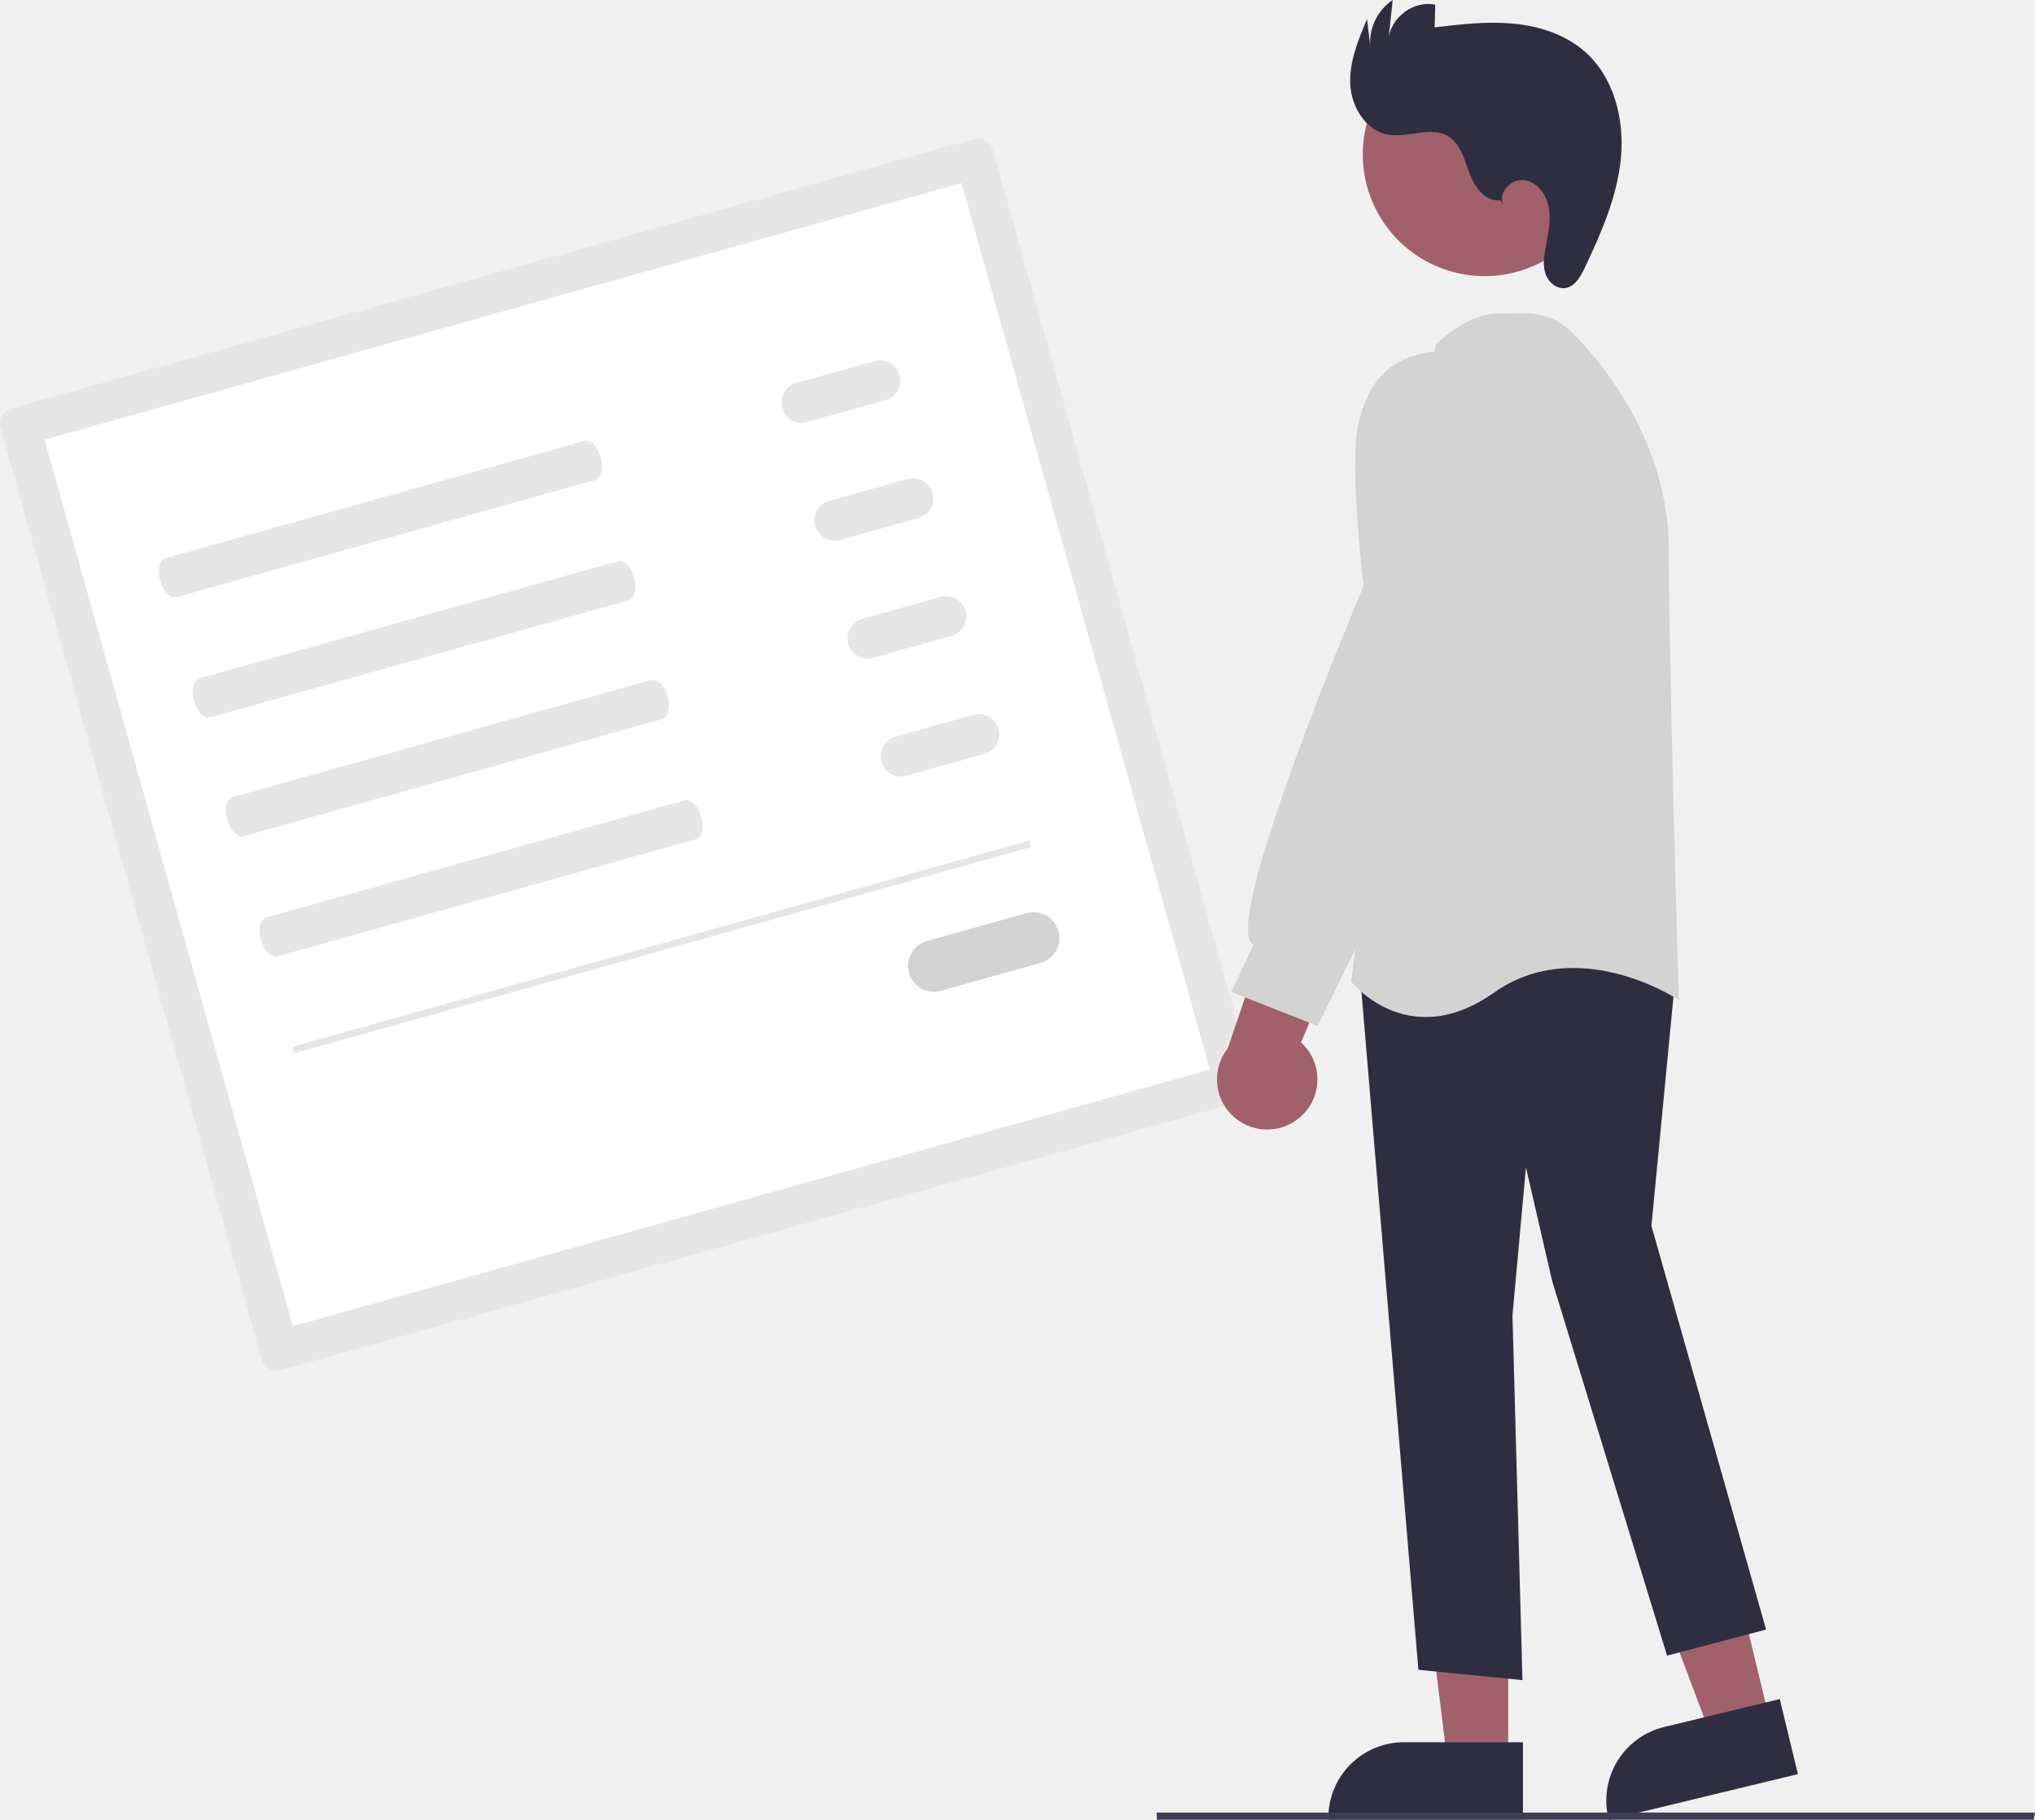
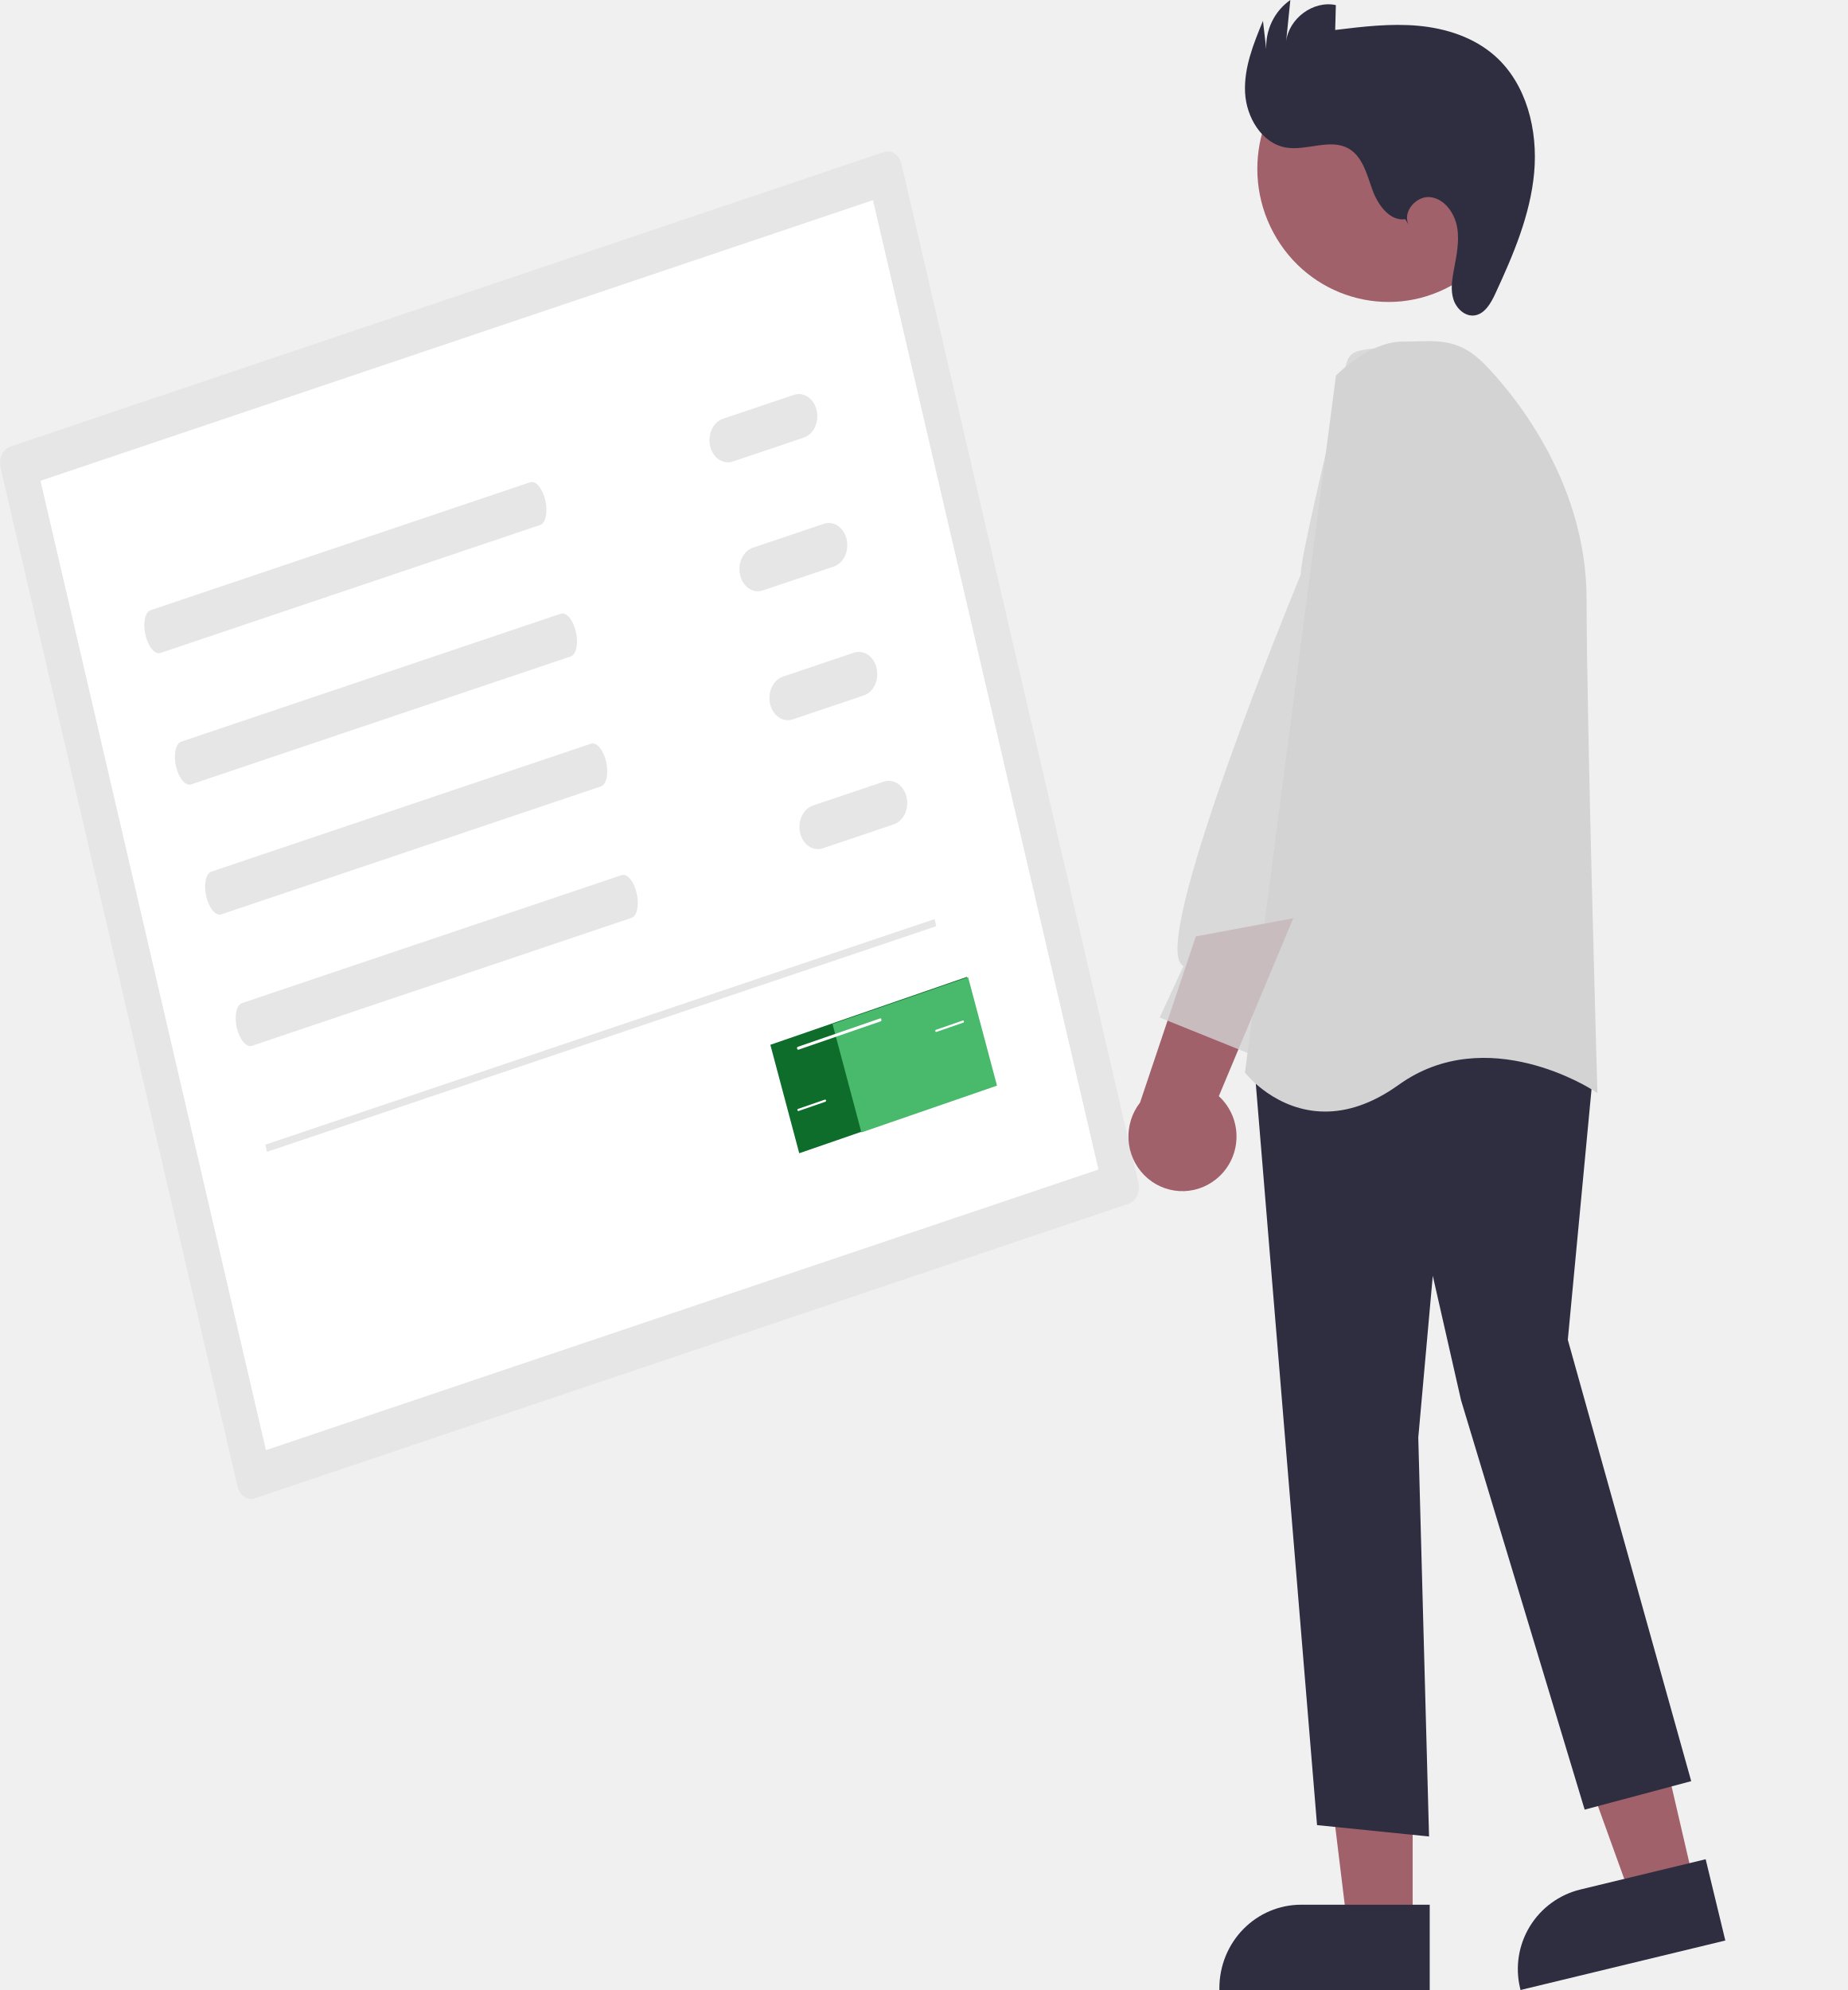
- <svg xmlns="http://www.w3.org/2000/svg" width="861" height="770" viewBox="0 0 861 770" fill="none">
+ <svg xmlns="http://www.w3.org/2000/svg" width="650" height="700" viewBox="0 0 650 700" fill="none">
  <g clip-path="url(#clip0_158_271)">
-     <path d="M4.825 172.78C3.139 173.254 1.71 174.377 0.851 175.903C-0.007 177.429 -0.225 179.233 0.245 180.919L110.68 575.159C111.154 576.844 112.278 578.272 113.805 579.131C115.331 579.989 117.136 580.207 118.823 579.737L525.944 465.786C527.63 465.312 529.059 464.189 529.917 462.663C530.776 461.137 530.994 459.333 530.524 457.647L420.088 63.407C419.614 61.722 418.49 60.294 416.964 59.435C415.438 58.577 413.633 58.359 411.946 58.829L4.825 172.78Z" fill="#E6E6E6" />
-     <path d="M123.939 561.121L511.899 452.533L406.829 77.445L18.868 186.033L123.939 561.121Z" fill="white" />
-     <path d="M70.162 236.118C67.573 236.843 66.506 241.141 67.783 245.699C69.059 250.256 72.204 253.375 74.793 252.651L251.736 203.126C254.324 202.401 255.391 198.103 254.115 193.545C252.838 188.987 249.693 185.869 247.105 186.593L70.162 236.118Z" fill="#E6E6E6" />
-     <path d="M84.412 286.988C81.823 287.712 80.756 292.01 82.033 296.568C83.309 301.126 86.454 304.245 89.043 303.52L265.986 253.995C268.574 253.27 269.641 248.973 268.365 244.415C267.088 239.857 263.943 236.738 261.355 237.462L84.412 286.988Z" fill="#E6E6E6" />
-     <path d="M98.496 337.271C95.908 337.995 94.841 342.293 96.118 346.851C97.394 351.409 100.539 354.528 103.128 353.803L280.071 304.278C282.659 303.553 283.726 299.256 282.449 294.698C281.173 290.14 278.028 287.021 275.44 287.745L98.496 337.271Z" fill="#E6E6E6" />
-     <path d="M112.746 388.14C110.158 388.865 109.091 393.162 110.368 397.72C111.644 402.278 114.789 405.397 117.378 404.673L294.321 355.147C296.909 354.423 297.976 350.125 296.7 345.567C295.423 341.009 292.278 337.89 289.69 338.615L112.746 388.14Z" fill="#E6E6E6" />
-     <path d="M336.902 162.046C335.815 162.349 334.798 162.863 333.91 163.559C333.021 164.255 332.279 165.119 331.725 166.102C331.172 167.085 330.817 168.168 330.682 169.288C330.547 170.408 330.634 171.543 330.938 172.63C331.242 173.716 331.758 174.732 332.455 175.619C333.153 176.506 334.018 177.247 335.002 177.799C335.986 178.352 337.069 178.705 338.19 178.839C339.31 178.972 340.446 178.884 341.533 178.579L374.611 169.32C376.805 168.706 378.664 167.247 379.781 165.262C380.897 163.278 381.18 160.932 380.566 158.739C379.951 156.547 378.491 154.688 376.506 153.572C374.521 152.456 372.174 152.174 369.98 152.788L336.902 162.046Z" fill="#E6E6E6" />
-     <path d="M350.875 211.929C349.788 212.232 348.772 212.747 347.883 213.443C346.995 214.139 346.253 215.003 345.699 215.986C345.145 216.969 344.791 218.051 344.655 219.171C344.52 220.291 344.608 221.427 344.912 222.513C345.216 223.599 345.732 224.615 346.429 225.502C347.126 226.389 347.992 227.13 348.976 227.683C349.96 228.235 351.043 228.588 352.163 228.722C353.284 228.856 354.42 228.767 355.507 228.462L388.585 219.204C390.778 218.59 392.638 217.13 393.754 215.146C394.871 213.161 395.153 210.815 394.539 208.623C393.925 206.43 392.465 204.572 390.48 203.455C388.495 202.339 386.147 202.057 383.954 202.671L350.875 211.929Z" fill="#E6E6E6" />
-     <path d="M364.848 261.813C363.762 262.117 362.747 262.631 361.86 263.328C360.973 264.024 360.232 264.888 359.679 265.871C359.126 266.853 358.772 267.935 358.638 269.054C358.503 270.173 358.59 271.308 358.894 272.394C359.198 273.479 359.713 274.494 360.41 275.381C361.106 276.267 361.971 277.008 362.954 277.561C363.937 278.113 365.019 278.467 366.138 278.602C367.258 278.736 368.393 278.649 369.479 278.345L402.558 269.087C404.751 268.473 406.611 267.013 407.727 265.029C408.844 263.045 409.126 260.698 408.512 258.506C407.898 256.314 406.438 254.455 404.453 253.339C402.468 252.223 400.12 251.94 397.927 252.554L364.848 261.813Z" fill="#E6E6E6" />
-     <path d="M378.822 311.696C376.631 312.312 374.775 313.772 373.66 315.756C372.545 317.739 372.264 320.084 372.878 322.274C373.491 324.465 374.95 326.323 376.933 327.439C378.916 328.556 381.261 328.84 383.453 328.229L416.532 318.97C418.723 318.354 420.58 316.894 421.694 314.911C422.809 312.927 423.09 310.583 422.477 308.392C421.863 306.201 420.404 304.344 418.421 303.227C416.438 302.111 414.093 301.827 411.901 302.438L378.822 311.696Z" fill="#E6E6E6" />
-     <path d="M392.172 398.161C390.787 398.547 389.491 399.202 388.36 400.089C387.228 400.976 386.282 402.077 385.576 403.33C384.871 404.582 384.419 405.961 384.247 407.388C384.075 408.816 384.186 410.263 384.573 411.647C384.961 413.031 385.618 414.325 386.506 415.456C387.395 416.586 388.498 417.53 389.751 418.234C391.005 418.938 392.385 419.388 393.813 419.559C395.241 419.729 396.689 419.616 398.073 419.227L440.222 407.43C443.017 406.648 445.386 404.788 446.809 402.259C448.232 399.731 448.592 396.741 447.809 393.948C447.027 391.154 445.166 388.786 442.636 387.363C440.107 385.941 437.116 385.582 434.321 386.364L392.172 398.161Z" fill="#D3D3D3" />
-     <path d="M435.55 355.616L123.652 442.915L124.429 445.686L436.327 358.388L435.55 355.616Z" fill="#E6E6E6" />
-     <path d="M748.847 728.21L723.832 734.255L688.603 640.686L725.522 631.765L748.847 728.21Z" fill="#A0616A" />
-     <path d="M680.675 770L680.506 769.301C678.524 761.063 679.891 752.376 684.308 745.145C688.725 737.914 695.832 732.73 704.068 730.73L753.01 718.903L760.692 750.664L680.675 770Z" fill="#2F2E41" />
-     <path d="M638.11 745.244L612.375 745.243L600.132 646.019L638.114 646.02L638.11 745.244Z" fill="#A0616A" />
-     <path d="M644.343 769.851L562.021 769.847V769.128C562.022 760.653 565.39 752.525 571.386 746.532C577.381 740.539 585.512 737.173 593.991 737.173H593.992L644.344 737.175L644.343 769.851Z" fill="#2F2E41" />
-     <path d="M600.111 706.508L575.124 408.832L678.563 389.773L678.972 389.699L709.247 409.153L698.71 518.706L747.228 689.507L705.334 700.527L656.739 542.119L645.618 493.948L639.918 556.543L644.149 710.91L600.111 706.508Z" fill="#2F2E41" />
-     <path d="M571.92 415.584L571.646 415.237L607.391 146.216L607.437 145.863L607.689 145.611C608.216 145.085 620.739 132.714 633.621 132.714C635.483 132.714 637.254 132.667 638.952 132.624C648.81 132.368 656.596 132.163 665.85 141.415C675.279 150.839 706.042 185.252 706.042 232.384C706.042 278.003 710.198 419.774 710.24 421.2L710.299 423.202L708.619 422.11C708.204 421.844 666.828 395.508 632.127 419.989C621.283 427.641 611.541 430.323 603.211 430.323C583.823 430.323 572.086 415.795 571.92 415.584Z" fill="#D3D3D3" />
-     <path d="M652.88 110.517C677.865 96.864 687.047 65.551 673.389 40.576C659.731 15.601 628.405 6.422 603.42 20.075C578.435 33.727 569.253 65.041 582.911 90.016C596.569 114.991 627.895 124.169 652.88 110.517Z" fill="#A0616A" />
-     <path d="M549.224 473.398C551.664 471.509 553.659 469.108 555.069 466.364C556.48 463.62 557.271 460.601 557.388 457.518C557.505 454.436 556.944 451.365 555.745 448.523C554.546 445.681 552.738 443.135 550.449 441.067L579.728 372.032L541.392 379.085L519.465 443.56C516.243 447.635 514.629 452.749 514.928 457.934C515.226 463.119 517.418 468.014 521.086 471.692C524.754 475.37 529.645 477.575 534.831 477.89C540.017 478.204 545.138 476.606 549.224 473.398Z" fill="#A0616A" />
-     <path d="M520.937 419.698L530.365 399.801C529.782 399.451 529.302 398.953 528.972 398.359C520.164 383.099 573.371 256.375 576.918 247.969C576.377 243.398 570.792 194.952 574.876 178.623C579.683 159.4 589.555 150.441 607.884 148.667C628.097 146.769 633.55 174.207 633.602 174.486L633.621 245.023L610.423 326.219L557.518 434.102L520.937 419.698Z" fill="#D3D3D3" />
-     <path d="M634.742 84.712C628.562 85.516 623.9 79.195 621.737 73.352C619.575 67.509 617.927 60.706 612.554 57.55C605.213 53.238 595.82 58.424 587.424 57.001C577.944 55.395 571.779 45.351 571.296 35.751C570.813 26.151 574.635 16.918 578.385 8.067L579.694 19.067C579.519 15.339 580.304 11.628 581.974 8.29C583.643 4.951 586.142 2.097 589.231 -6.10352e-05L587.543 16.141C588.601 7.098 598.347 0.092 607.259 1.965L606.994 11.583C617.944 10.281 628.99 8.978 639.973 9.969C650.955 10.961 662.015 14.434 670.339 21.664C682.79 32.479 687.337 50.287 685.811 66.705C684.284 83.123 677.504 98.546 670.438 113.445C668.66 117.194 666.201 121.424 662.078 121.901C658.374 122.331 654.984 119.235 653.833 115.69C652.681 112.145 653.243 108.293 653.933 104.63C654.975 99.096 656.288 93.44 655.308 87.894C654.329 82.349 650.338 76.87 644.746 76.19C639.154 75.51 633.432 81.9 636.12 86.848L634.742 84.712Z" fill="#2F2E41" />
-     <path d="M860.45 769.968H489.428V766.938H861L860.45 769.968Z" fill="#3F3D56" />
+     <path d="M3.643 157.073C2.37 157.504 1.291 158.525 0.643 159.912C-0.006 161.299 -0.17 162.939 0.185 164.472L83.556 522.872C83.915 524.404 84.763 525.702 85.915 526.482C87.067 527.263 88.43 527.461 89.704 527.034L397.054 423.442C398.327 423.011 399.405 421.99 400.054 420.603C400.702 419.216 400.866 417.576 400.512 416.043L317.14 57.643C316.782 56.111 315.934 54.812 314.781 54.032C313.629 53.252 312.266 53.054 310.993 53.481L3.643 157.073Z" fill="#E6E6E6" />
+     <path d="M93.566 510.11L386.451 411.393L307.13 70.405L14.244 169.121L93.566 510.11Z" fill="white" />
+     <path d="M52.968 214.653C51.014 215.312 50.208 219.219 51.172 223.362C52.136 227.506 54.51 230.341 56.464 229.683L190.045 184.66C191.999 184.001 192.804 180.094 191.841 175.95C190.877 171.807 188.503 168.971 186.549 169.63L52.968 214.653Z" fill="#E6E6E6" />
+     <path d="M63.725 260.898C61.771 261.556 60.965 265.464 61.929 269.607C62.893 273.751 65.267 276.586 67.221 275.927L200.802 230.904C202.756 230.246 203.562 226.339 202.598 222.195C201.634 218.052 199.26 215.216 197.306 215.875L63.725 260.898Z" fill="#E6E6E6" />
+     <path d="M74.359 306.61C72.405 307.268 71.599 311.175 72.563 315.319C73.527 319.463 75.901 322.298 77.855 321.639L211.436 276.616C213.39 275.958 214.196 272.051 213.232 267.907C212.268 263.764 209.894 260.928 207.94 261.587L74.359 306.61Z" fill="#E6E6E6" />
+     <path d="M85.116 352.855C83.162 353.513 82.356 357.42 83.32 361.564C84.284 365.707 86.658 368.543 88.612 367.884L222.193 322.861C224.147 322.202 224.953 318.295 223.989 314.152C223.025 310.008 220.651 307.173 218.697 307.832L85.116 352.855Z" fill="#E6E6E6" />
+     <path d="M254.339 147.315C253.518 147.59 252.751 148.057 252.08 148.69C251.41 149.323 250.849 150.108 250.431 151.002C250.013 151.896 249.745 152.88 249.643 153.898C249.541 154.916 249.607 155.948 249.837 156.936C250.067 157.924 250.456 158.847 250.982 159.653C251.509 160.46 252.162 161.133 252.905 161.636C253.648 162.138 254.465 162.459 255.311 162.581C256.157 162.702 257.015 162.622 257.835 162.344L282.807 153.927C284.463 153.369 285.867 152.042 286.71 150.238C287.553 148.434 287.766 146.301 287.302 144.308C286.839 142.315 285.736 140.626 284.238 139.611C282.739 138.596 280.967 138.34 279.311 138.898L254.339 147.315Z" fill="#E6E6E6" />
+     <path d="M264.888 192.663C264.068 192.939 263.3 193.406 262.629 194.039C261.959 194.671 261.399 195.457 260.98 196.351C260.562 197.244 260.295 198.228 260.193 199.246C260.091 200.265 260.156 201.297 260.386 202.285C260.616 203.272 261.005 204.196 261.531 205.002C262.058 205.808 262.711 206.482 263.454 206.984C264.197 207.487 265.015 207.808 265.861 207.929C266.707 208.051 267.564 207.97 268.385 207.693L293.357 199.276C295.012 198.718 296.416 197.391 297.259 195.587C298.102 193.783 298.315 191.65 297.852 189.657C297.388 187.664 296.286 185.974 294.787 184.959C293.288 183.945 291.516 183.688 289.861 184.246L264.888 192.663Z" fill="#E6E6E6" />
+     <path d="M275.437 238.012C274.617 238.288 273.851 238.756 273.181 239.389C272.512 240.022 271.952 240.807 271.535 241.7C271.117 242.594 270.85 243.577 270.749 244.595C270.647 245.612 270.713 246.644 270.942 247.631C271.172 248.617 271.561 249.54 272.086 250.346C272.612 251.152 273.265 251.826 274.007 252.328C274.749 252.83 275.566 253.152 276.411 253.274C277.256 253.397 278.114 253.317 278.933 253.041L303.906 244.624C305.561 244.066 306.965 242.739 307.808 240.935C308.651 239.131 308.864 236.998 308.401 235.005C307.937 233.012 306.835 231.323 305.336 230.308C303.837 229.293 302.065 229.037 300.409 229.595L275.437 238.012Z" fill="#E6E6E6" />
+     <path d="M285.986 283.36C284.332 283.92 282.931 285.247 282.089 287.051C281.248 288.854 281.035 290.985 281.498 292.977C281.962 294.968 283.063 296.657 284.56 297.672C286.057 298.687 287.827 298.945 289.482 298.39L314.455 289.973C316.109 289.413 317.51 288.086 318.352 286.282C319.193 284.479 319.406 282.348 318.942 280.356C318.479 278.365 317.378 276.676 315.881 275.661C314.384 274.646 312.614 274.388 310.958 274.943L285.986 283.36Z" fill="#E6E6E6" />
+     <path d="M296.065 361.965C295.019 362.316 294.041 362.911 293.187 363.717C292.332 364.524 291.618 365.525 291.086 366.663C290.553 367.802 290.212 369.056 290.082 370.353C289.952 371.651 290.036 372.966 290.328 374.224C290.621 375.483 291.117 376.659 291.788 377.687C292.459 378.714 293.291 379.573 294.238 380.213C295.184 380.853 296.226 381.262 297.304 381.417C298.382 381.572 299.475 381.469 300.52 381.116L332.34 370.391C334.45 369.68 336.238 367.989 337.313 365.69C338.387 363.392 338.658 360.674 338.067 358.134C337.477 355.595 336.072 353.441 334.162 352.149C332.253 350.856 329.995 350.529 327.885 351.24L296.065 361.965Z" fill="#D3D3D3" />
+     <path d="M328.813 323.288L93.35 402.65L93.936 405.169L329.399 325.807L328.813 323.288Z" fill="#E6E6E6" />
+     <path d="M596 662.456L573.993 668L543 582.182L575.48 574L596 662.456Z" fill="#A0616A" />
+     <path d="M534.952 700L534.799 699.371C533.014 691.955 534.246 684.134 538.223 677.625C542.2 671.115 548.599 666.448 556.015 664.647L600.083 654L607 682.593L534.952 700Z" fill="#2F2E41" />
+     <path d="M496.996 677L473.96 676.999L463 587L497 587.001L496.996 677Z" fill="#A0616A" />
+     <path d="M502.999 700L429 699.997V699.336C429 691.556 432.028 684.094 437.417 678.592C442.807 673.091 450.116 670 457.737 670H457.739L503 670.002L502.999 700Z" fill="#2F2E41" />
+     <path d="M463.359 641.999L441 371.393L533.558 354.067L533.924 354L561.015 371.685L551.585 471.275L595 626.543L557.513 636.561L514.029 492.559L504.078 448.769L498.978 505.671L502.764 646L463.359 641.999Z" fill="#2F2E41" />
+     <path d="M438.245 377.586L438 377.271L469.967 132.443L470.009 132.122L470.234 131.893C470.705 131.413 481.905 120.155 493.425 120.155C495.091 120.155 496.674 120.112 498.193 120.073C507.009 119.84 513.973 119.654 522.249 128.073C530.681 136.65 558.193 167.968 558.193 210.861C558.193 252.378 561.91 381.4 561.947 382.698L562 384.52L560.498 383.526C560.127 383.283 523.123 359.316 492.089 381.596C482.391 388.559 473.678 391 466.229 391C448.89 391 438.393 377.778 438.245 377.586Z" fill="#D3D3D3" />
+     <path d="M510.584 100.47C532.928 88.058 541.14 59.592 528.925 36.887C516.711 14.183 488.695 5.839 466.351 18.25C444.007 30.661 435.795 59.128 448.01 81.832C460.224 104.537 488.24 112.881 510.584 100.47Z" fill="#A0616A" />
+     <path d="M427.712 414.893C429.894 413.18 431.679 411.003 432.941 408.516C434.202 406.029 434.91 403.292 435.015 400.497C435.119 397.703 434.618 394.919 433.545 392.342C432.473 389.766 430.856 387.458 428.808 385.583L455 323L420.705 329.394L401.09 387.844C398.208 391.537 396.764 396.174 397.031 400.874C397.299 405.574 399.259 410.012 402.54 413.346C405.822 416.681 410.197 418.68 414.836 418.965C419.475 419.25 424.057 417.801 427.712 414.893Z" fill="#A0616A" />
+     <path d="M408 357.921L416.367 339.853C415.85 339.535 415.424 339.083 415.131 338.543C407.314 324.686 454.533 209.611 457.68 201.978C457.2 197.827 467.265 155.807 470.89 140.979C475.156 123.523 471.148 123.753 487.413 122.141C505.351 120.418 507.937 134.997 507.984 135.25L508 199.303L487.413 273.035L440.463 371L408 357.921Z" fill="#D3D3D3" fill-opacity="0.8" />
+     <path d="M494.389 77.111C488.899 77.843 484.759 72.089 482.838 66.77C480.917 61.452 479.454 55.259 474.681 52.386C468.161 48.461 459.818 53.182 452.362 51.887C443.941 50.424 438.466 41.282 438.037 32.543C437.608 23.805 441.002 15.4 444.333 7.343L445.496 17.356C445.34 13.962 446.037 10.585 447.52 7.546C449.003 4.507 451.223 1.909 453.966 0L452.467 14.692C453.407 6.461 462.063 0.083 469.979 1.789L469.743 10.543C479.469 9.359 489.28 8.172 499.034 9.075C508.789 9.977 518.612 13.139 526.005 19.721C537.065 29.565 541.104 45.775 539.748 60.72C538.391 75.665 532.37 89.704 526.093 103.266C524.514 106.678 522.33 110.529 518.668 110.964C515.378 111.354 512.368 108.537 511.345 105.31C510.322 102.082 510.821 98.576 511.434 95.242C512.359 90.204 513.526 85.056 512.656 80.008C511.786 74.96 508.241 69.972 503.274 69.354C498.307 68.735 493.225 74.551 495.613 79.055L494.389 77.111Z" fill="#2F2E41" />
+     <path d="M340.178 343.636L271.022 367.516L281.188 405.663L350.345 381.783L340.178 343.636Z" fill="#0E6D2B" />
+     <path d="M340.597 343.733L292.896 360.204L303.062 398.35L350.763 381.879L340.597 343.733Z" fill="#49B96B" />
+     <path d="M338.901 359.724L329.481 362.977C329.395 363.007 329.302 362.997 329.222 362.949C329.143 362.901 329.083 362.819 329.057 362.721C329.031 362.623 329.041 362.518 329.083 362.428C329.126 362.337 329.198 362.27 329.285 362.24L338.704 358.987C338.791 358.958 338.884 358.968 338.964 359.016C339.043 359.064 339.102 359.146 339.129 359.243C339.155 359.341 339.145 359.447 339.103 359.537C339.06 359.627 338.987 359.694 338.901 359.724Z" fill="white" />
+     <path d="M290.385 387.546L280.966 390.798C280.879 390.828 280.786 390.817 280.707 390.769C280.628 390.721 280.569 390.639 280.543 390.542C280.517 390.445 280.526 390.339 280.569 390.249C280.611 390.159 280.683 390.092 280.769 390.061L290.189 386.809C290.275 386.779 290.369 386.789 290.448 386.837C290.528 386.885 290.587 386.967 290.613 387.065C290.639 387.163 290.63 387.268 290.587 387.358C290.544 387.448 290.472 387.516 290.385 387.546Z" fill="white" />
+     <path d="M309.89 359.238L280.908 369.245C280.83 369.275 280.741 369.261 280.658 369.204C280.575 369.148 280.503 369.053 280.455 368.936C280.427 368.867 280.408 368.791 280.402 368.716C280.395 368.64 280.4 368.566 280.416 368.5C280.432 368.434 280.46 368.377 280.495 368.334C280.531 368.291 280.575 368.262 280.623 368.251L309.778 358.184C309.858 358.218 309.934 358.289 309.992 358.385C310.051 358.482 310.09 358.6 310.102 358.72C310.115 358.84 310.101 358.956 310.063 359.049C310.024 359.143 309.964 359.209 309.89 359.238Z" fill="white" />
  </g>
  <defs>
    <clipPath id="clip0_158_271">
-       <rect width="861" height="770" fill="white" />
+       <rect width="650" height="700" fill="white" />
    </clipPath>
  </defs>
</svg>
